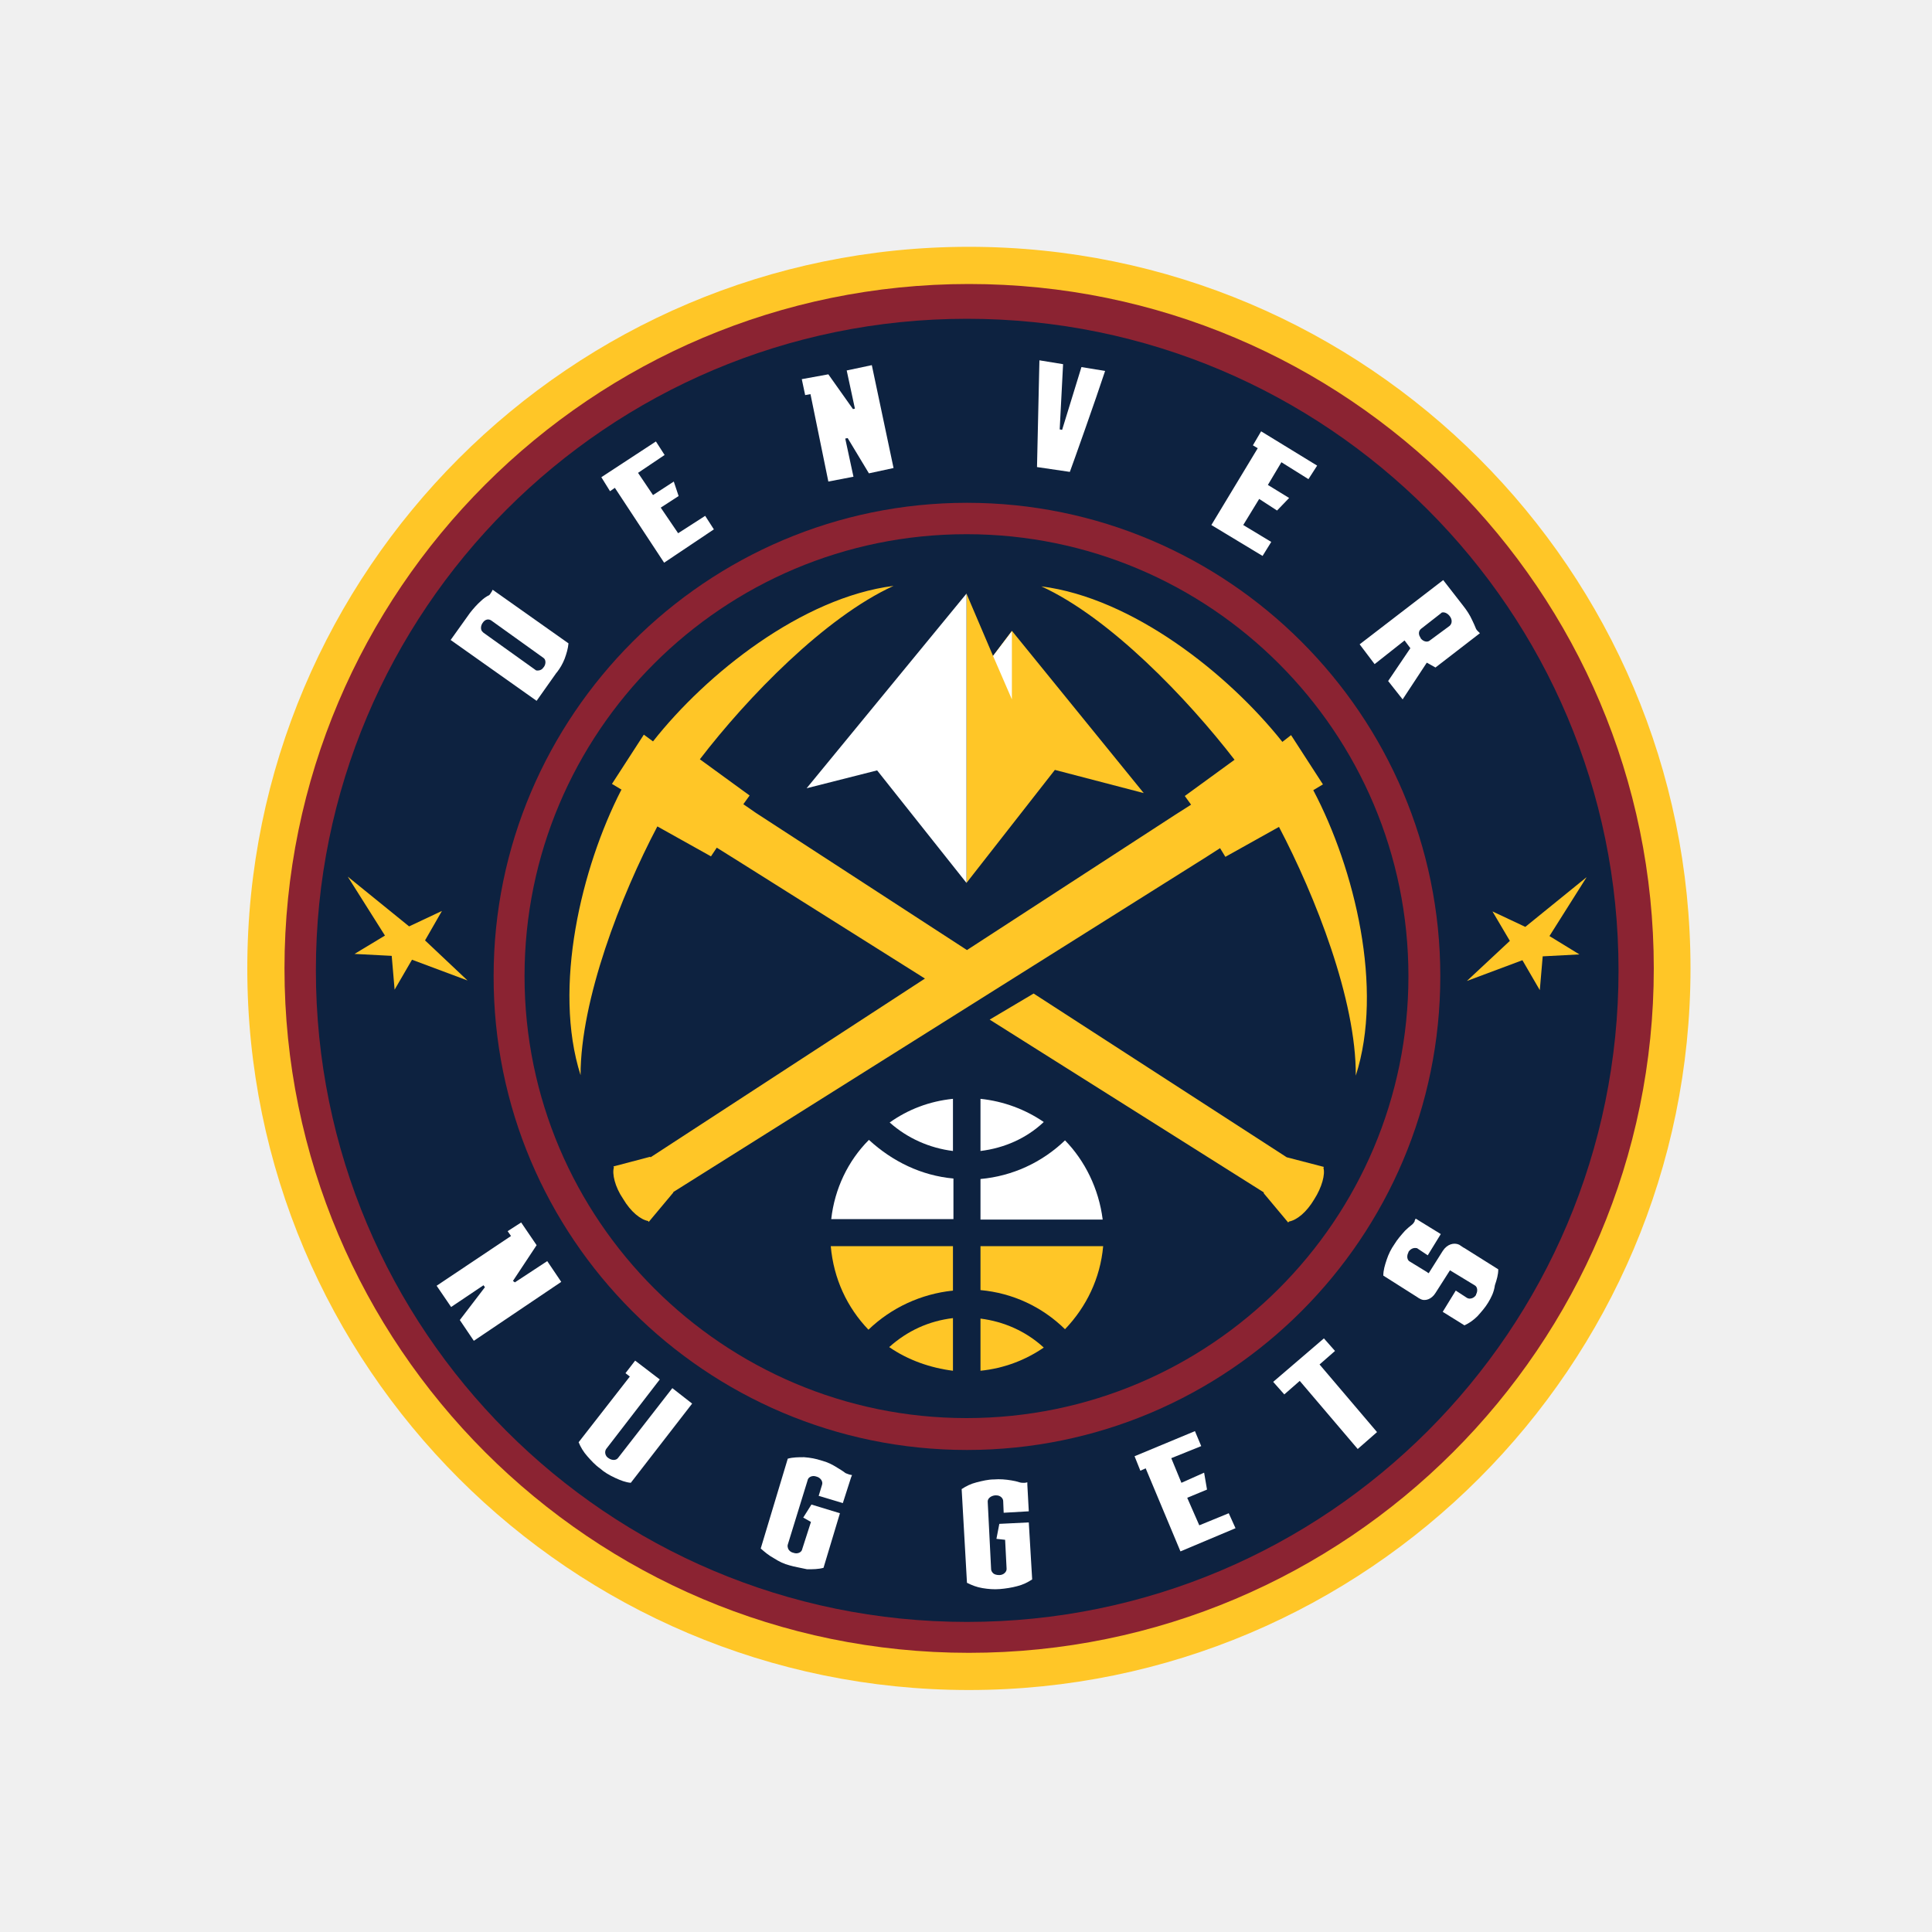
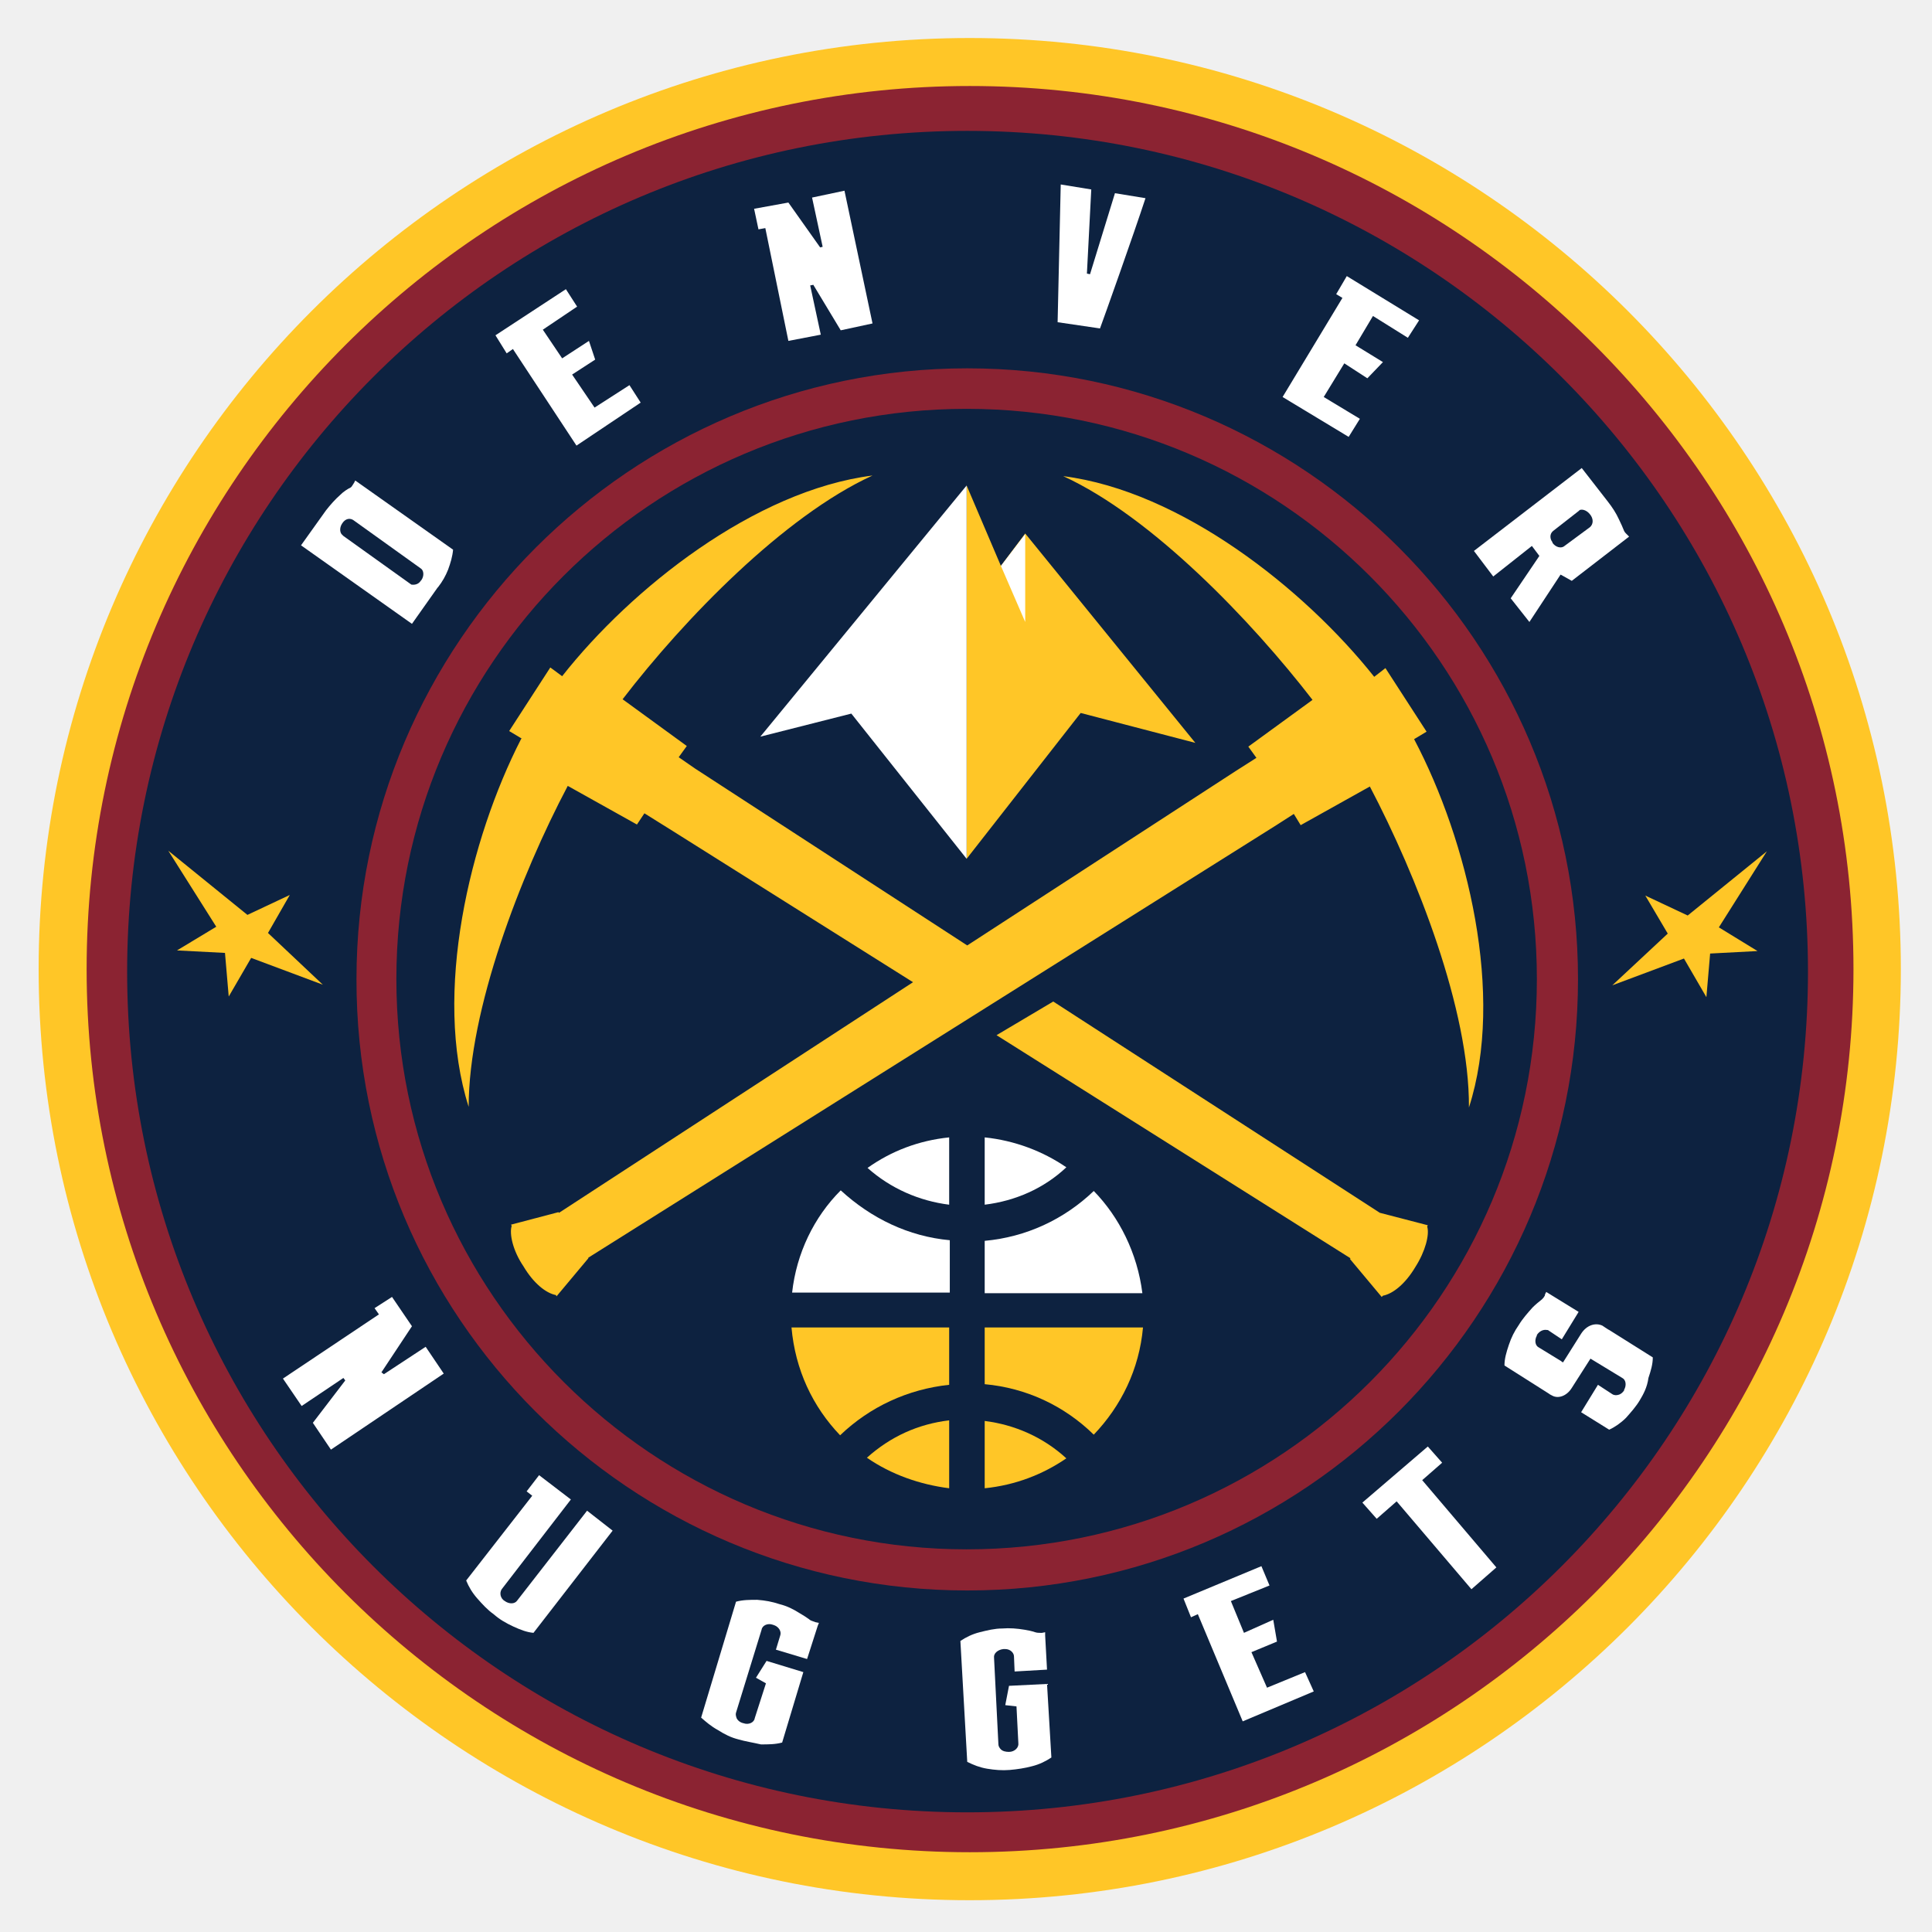
- <svg xmlns="http://www.w3.org/2000/svg" version="1.1" id="Layer_1" x="0px" y="0px" viewBox="0 0 400 400" style="enable-background:new 0 0 400 400;" xml:space="preserve">
+ <svg xmlns="http://www.w3.org/2000/svg" version="1.1" id="Layer_1" x="0px" y="0px" viewBox="45 45 310 310" style="enable-background:new 0 0 400 400;" xml:space="preserve">
  <style type="text/css">
	.st0{fill:#FFC627;}
	.st1{fill:#8B2332;}
	.st2{fill:#0D2240;}
	.st3{fill:#FFFFFF;}
- </style>
+ 	</style>
  <g>
    <path class="st0" d="M200.6,349.9c-82.4,0-149.4-67-149.4-149.4s67-149.4,149.4-149.4S350,118.1,350,200.5S283,349.9,200.6,349.9" />
    <path class="st1" d="M200.6,58.8c78.2,0,141.8,63.5,141.8,141.7s-63.6,141.7-141.8,141.7S58.9,278.6,58.9,200.5   C58.9,122.3,122.5,58.8,200.6,58.8" />
    <path class="st2" d="M335.1,200.9c0,74.5-60.4,134.9-134.9,134.9S65.4,275.4,65.4,200.9S125.7,66,200.2,66S335.1,126.4,335.1,200.9   " />
    <path class="st1" d="M200.2,300.2c54.1,0,98-44,98-98.1c0-54-44-98-98-98s-98,44.1-98,98C102.1,256.2,146.1,300.2,200.2,300.2" />
    <path class="st2" d="M108.6,202.1c0-50.5,41-91.5,91.5-91.5s91.5,41,91.5,91.5s-41,91.5-91.5,91.5   C149.8,293.6,108.6,252.6,108.6,202.1" />
    <path class="st0" d="M280.7,222.7c0.1-15.7-8.4-37.2-15.9-51.5l-11.1,6.2l-1.1-1.8l0,0l0,0l-2.8,1.8l-110.4,69.4v0.1l-5.1,6.1   l-0.1-0.2c-1.6-0.3-3.6-1.9-5.2-4.6c-1.7-2.5-2.3-5.2-1.9-6.5l-0.1-0.2l7.6-2l0.1,0.1l56.8-37l-38.3-24.1l0,0l-4.8-3l0,0l0,0   l-1.2,1.8l-11.1-6.2c-7.6,14.4-15.9,35.9-15.9,51.5c-5.8-18.2,0.2-43,8.4-59l0.1-0.1l-2-1.2l6.6-10.2l1.9,1.4   c11.1-14.1,30.9-29.8,49.8-32.2c-14.2,6.5-30.2,23-40.1,35.9l10.3,7.5l-1.3,1.8l0,0l0,0l2.6,1.8l43.7,28.4l43.1-28l3.3-2.1l0,0l0,0   l-1.3-1.8l10.3-7.5c-9.8-12.7-25.8-29.4-40-35.9c18.9,2.4,38.7,18.1,49.9,32.2l1.8-1.4l6.6,10.2l-2,1.2   C280.5,179.9,286.5,204.7,280.7,222.7 M266.4,239.6L266.4,239.6L214,205.7l-9.1,5.4l56.8,35.8l-0.1,0.1l5.1,6.1l0.2-0.2   c1.6-0.3,3.6-1.9,5.2-4.6c1.6-2.5,2.3-5.2,1.9-6.5l0.1-0.2L266.4,239.6z" />
    <polygon class="st0" points="209.5,130.6 205.6,135.8 200.1,122.9 200.1,182.8 218.4,159.4 236.8,164.2  " />
    <polygon class="st3" points="209.5,144.8 209.5,130.7 205.6,135.8  " />
    <polygon class="st3" points="200.1,122.9 167,163.2 181.6,159.5 200.1,182.8  " />
    <path class="st0" d="M179.8,275.3c4.8-4.6,10.9-7.4,17.5-8.1V258H172C172.6,264.8,175.4,270.7,179.8,275.3" />
    <path class="st0" d="M197.3,283.8v-10.9c-5,0.6-9.4,2.6-13.2,6C188,281.6,192.6,283.2,197.3,283.8" />
    <path class="st3" d="M203,227.5v10.8c4.9-0.6,9.5-2.6,13.1-6C212.3,229.7,207.8,228,203,227.5" />
    <path class="st3" d="M220.5,236.1c-4.8,4.6-10.9,7.4-17.5,8v8.4h25.3C227.5,246.1,224.6,240.3,220.5,236.1" />
    <path class="st3" d="M197.3,238.3v-10.8c-4.9,0.5-9.3,2.2-13.1,4.9C187.9,235.7,192.5,237.7,197.3,238.3" />
    <path class="st0" d="M203,258v9.1c6.6,0.6,12.7,3.4,17.5,8.1c4.4-4.6,7.3-10.5,7.9-17.2L203,258L203,258z" />
    <path class="st3" d="M172.1,252.4h25.3V244c-6.6-0.6-12.6-3.5-17.5-8C175.6,240.3,172.8,246.1,172.1,252.4" />
    <path class="st0" d="M203,283.8c4.9-0.5,9.3-2.2,13.1-4.8c-3.7-3.4-8.3-5.4-13.1-6V283.8z" />
    <polygon class="st0" points="309,188.7 312.6,194.8 303.7,203.1 315.2,198.8 318.8,205 319.4,198 327,197.6 320.8,193.8    328.5,181.6 315.8,191.9  " />
    <polygon class="st0" points="91.5,188.6 88,194.7 96.8,203 85.3,198.7 81.7,204.9 81.1,197.9 73.4,197.5 79.7,193.7 72,181.5    84.7,191.8  " />
    <path class="st3" d="M111.1,145.1l-17.8-12.6l4-5.6c0.7-0.9,1.5-1.8,2.3-2.5c0.5-0.5,1.1-0.9,1.7-1.2c0.1-0.1,0.2-0.2,0.3-0.4   c0.1-0.1,0.1-0.2,0.2-0.3l0.2-0.4l15.7,11.1c-0.1,1.1-0.4,2.1-0.8,3.2c-0.4,1-0.9,1.9-1.6,2.8l-0.1,0.1L111.1,145.1z M99.9,129   c-0.4,0.6-0.4,1.3-0.1,1.7c0.1,0.1,0.2,0.2,0.3,0.3l10.9,7.8l0,0c0.6,0.1,1.2-0.1,1.5-0.6l0.1-0.1c0.5-0.7,0.4-1.6-0.1-1.9   l-10.6-7.6C101.2,128,100.4,128.2,99.9,129L99.9,129z" />
    <polygon class="st3" points="137.5,116.5 127.3,101 126.3,101.7 124.5,98.8 135.8,91.4 137.6,94.2 132.1,97.9 135.2,102.5    139.5,99.7 140.5,102.7 136.8,105.1 140.4,110.4 146,106.8 147.8,109.6  " />
    <polygon class="st3" points="179.9,98 175.5,90.7 175,90.8 176.7,98.7 171.5,99.7 167.8,81.6 166.7,81.8 166,78.5 171.5,77.5    176.6,84.7 177,84.6 175.3,76.7 180.5,75.6 185,96.9  " />
    <path class="st3" d="M214.7,96.7l0.5-22.1l4.9,0.8l-0.7,13.5l0.5,0.1l4-13l4.9,0.8c-1.9,5.8-6.7,19.3-7.3,20.9L214.7,96.7z" />
    <path class="st3" d="M292,134.2l-1.2-1.6l-6.2,4.9l-3.1-4.1l17.3-13.3l4.2,5.4c0.7,0.9,1.3,1.8,1.8,2.9c0.3,0.6,0.6,1.3,0.8,1.8   c0.1,0.2,0.2,0.3,0.3,0.4c0.1,0.1,0.1,0.1,0.2,0.2l0.3,0.3l-9.2,7.1c-0.5-0.3-1.1-0.6-1.6-0.9l-0.2-0.1l-5,7.6l-3-3.8L292,134.2z    M300.1,127.5c-0.4-0.5-1-0.8-1.5-0.7c-0.1,0-0.2,0.1-0.3,0.2l-4.1,3.2c-0.6,0.5-0.5,1.3-0.1,1.8v0.1c0.5,0.7,1.3,0.9,1.8,0.6   l4.2-3.1C300.7,129.1,300.7,128.2,300.1,127.5L300.1,127.5z" />
    <polygon class="st3" points="250.8,108.7 260.4,92.8 259.4,92.2 261.1,89.3 272.7,96.4 270.9,99.2 265.3,95.7 262.5,100.4    266.9,103.1 264.4,105.7 260.7,103.3 257.4,108.7 263.2,112.2 261.4,115.1  " />
    <path class="st3" d="M163.5,324.1c-1.2-0.3-2.2-0.8-3.3-1.5c-1.1-0.6-1.9-1.3-2.7-2l5.6-18.6c1.1-0.3,2.2-0.3,3.4-0.3   c1.3,0.1,2.4,0.3,3.6,0.7c1.2,0.3,2.2,0.8,3.3,1.5c0.5,0.3,1,0.6,1.4,0.9c0.2,0.2,0.5,0.3,0.8,0.4c0.1,0,0.2,0.1,0.3,0.1l0.5,0.1   l-0.2,0.5l-1.7,5.3l-5-1.5l0.7-2.3c0.2-0.6-0.2-1.3-0.9-1.6c-0.1,0-0.2-0.1-0.3-0.1c-0.8-0.3-1.7,0.1-1.8,0.8l-4.1,13.3   c-0.1,0.3,0,0.6,0.1,0.9c0.2,0.4,0.6,0.7,1.1,0.8c0.8,0.3,1.7-0.1,1.8-0.8l1.8-5.6l-1.6-0.9l1.7-2.7l5.9,1.8l-3.4,11.3   c-1.1,0.3-2.2,0.3-3.4,0.3C165.8,324.6,164.5,324.4,163.5,324.1" />
    <path class="st3" d="M207,329c-1.2,0.1-2.4,0-3.6-0.2c-1.2-0.2-2.2-0.6-3.2-1.1l-1.1-19.4c0.9-0.6,1.9-1.1,3.1-1.4   c1.2-0.3,2.4-0.6,3.6-0.6c1.2-0.1,2.4,0,3.6,0.2c0.6,0.1,1.1,0.2,1.7,0.4c0.3,0.1,0.6,0.1,0.8,0.1c0.1,0,0.2,0,0.3,0l0.5-0.1v0.5   l0.3,5.5l-5.2,0.3l-0.1-2.4c0-0.6-0.6-1.2-1.4-1.2c-0.1,0-0.2,0-0.3,0c-0.9,0.1-1.6,0.7-1.5,1.4l0.7,13.9c0,0.3,0.2,0.6,0.4,0.8   c0.3,0.3,0.8,0.4,1.3,0.4c0.9,0,1.6-0.7,1.5-1.4l-0.3-5.9l-1.8-0.2l0.6-3.1l6.1-0.3l0.7,11.8c-0.9,0.6-1.9,1.1-3.1,1.4   C209.5,328.7,208.2,328.9,207,329" />
    <path class="st3" d="M124.2,304c-1-0.7-1.8-1.6-2.6-2.5c-0.8-0.9-1.4-1.9-1.8-2.9l10.6-13.6l-0.9-0.7l2-2.6l5.1,3.9L125.5,300   c-0.4,0.6-0.2,1.5,0.5,1.9c0.7,0.5,1.6,0.5,2-0.1l11.2-14.4l4.1,3.2L130.6,307c-1.1-0.1-2.1-0.5-3.2-1   C126.1,305.4,125.1,304.8,124.2,304" />
    <polygon class="st3" points="281.1,300 269.1,285.9 265.9,288.7 263.6,286.1 274.1,277.1 276.4,279.7 273.2,282.5 285.1,296.5  " />
    <path class="st3" d="M308.1,269.7c-0.6,1-1.4,1.9-2.2,2.8c-0.8,0.8-1.8,1.5-2.7,1.9l-4.5-2.8l2.7-4.4l2.3,1.5   c0.3,0.2,0.7,0.2,1,0.1c0.4-0.1,0.7-0.4,0.9-0.7v-0.1c0.4-0.7,0.3-1.6-0.3-1.9l-5.1-3.1l-3,4.7c-0.8,1.3-2.2,1.8-3.2,1.2   c-0.2-0.1-0.4-0.2-0.5-0.3l-7.1-4.5c0-1.1,0.3-2.1,0.7-3.3c0.4-1.2,0.9-2.2,1.6-3.2c0.6-1,1.4-1.9,2.2-2.8c0.5-0.5,1-0.9,1.5-1.3   c0.2-0.2,0.3-0.3,0.4-0.5c0.1-0.1,0.1-0.2,0.1-0.3l0.2-0.4l5.2,3.2l-2.7,4.4l-2.1-1.4c-0.1-0.1-0.2-0.1-0.3-0.1   c-0.6-0.1-1.2,0.2-1.6,0.8v0.1c-0.4,0.7-0.3,1.6,0.3,1.9l3.6,2.2l0.1,0.1l0.2,0.1l2.9-4.6c0.9-1.4,2.3-1.8,3.4-1.3l0.9,0.6l0.2,0.1   l7,4.4c0,1.1-0.3,2.1-0.7,3.3C309.3,267.6,308.7,268.7,308.1,269.7" />
    <polygon class="st3" points="237.2,304 236.1,304.5 234.9,301.5 247.4,296.3 248.7,299.4 242.5,301.9 244.6,307 249.3,304.9    249.9,308.4 245.8,310.1 248.3,315.8 254.4,313.3 255.8,316.4 244.4,321.2  " />
    <polygon class="st3" points="95.2,273.3 100.4,266.5 100.1,266.1 93.4,270.6 90.4,266.2 105.8,255.9 105.1,254.9 107.9,253.1    111.1,257.8 106.2,265.2 106.6,265.5 113.3,261.1 116.2,265.4 98.1,277.6  " />
  </g>
</svg>
